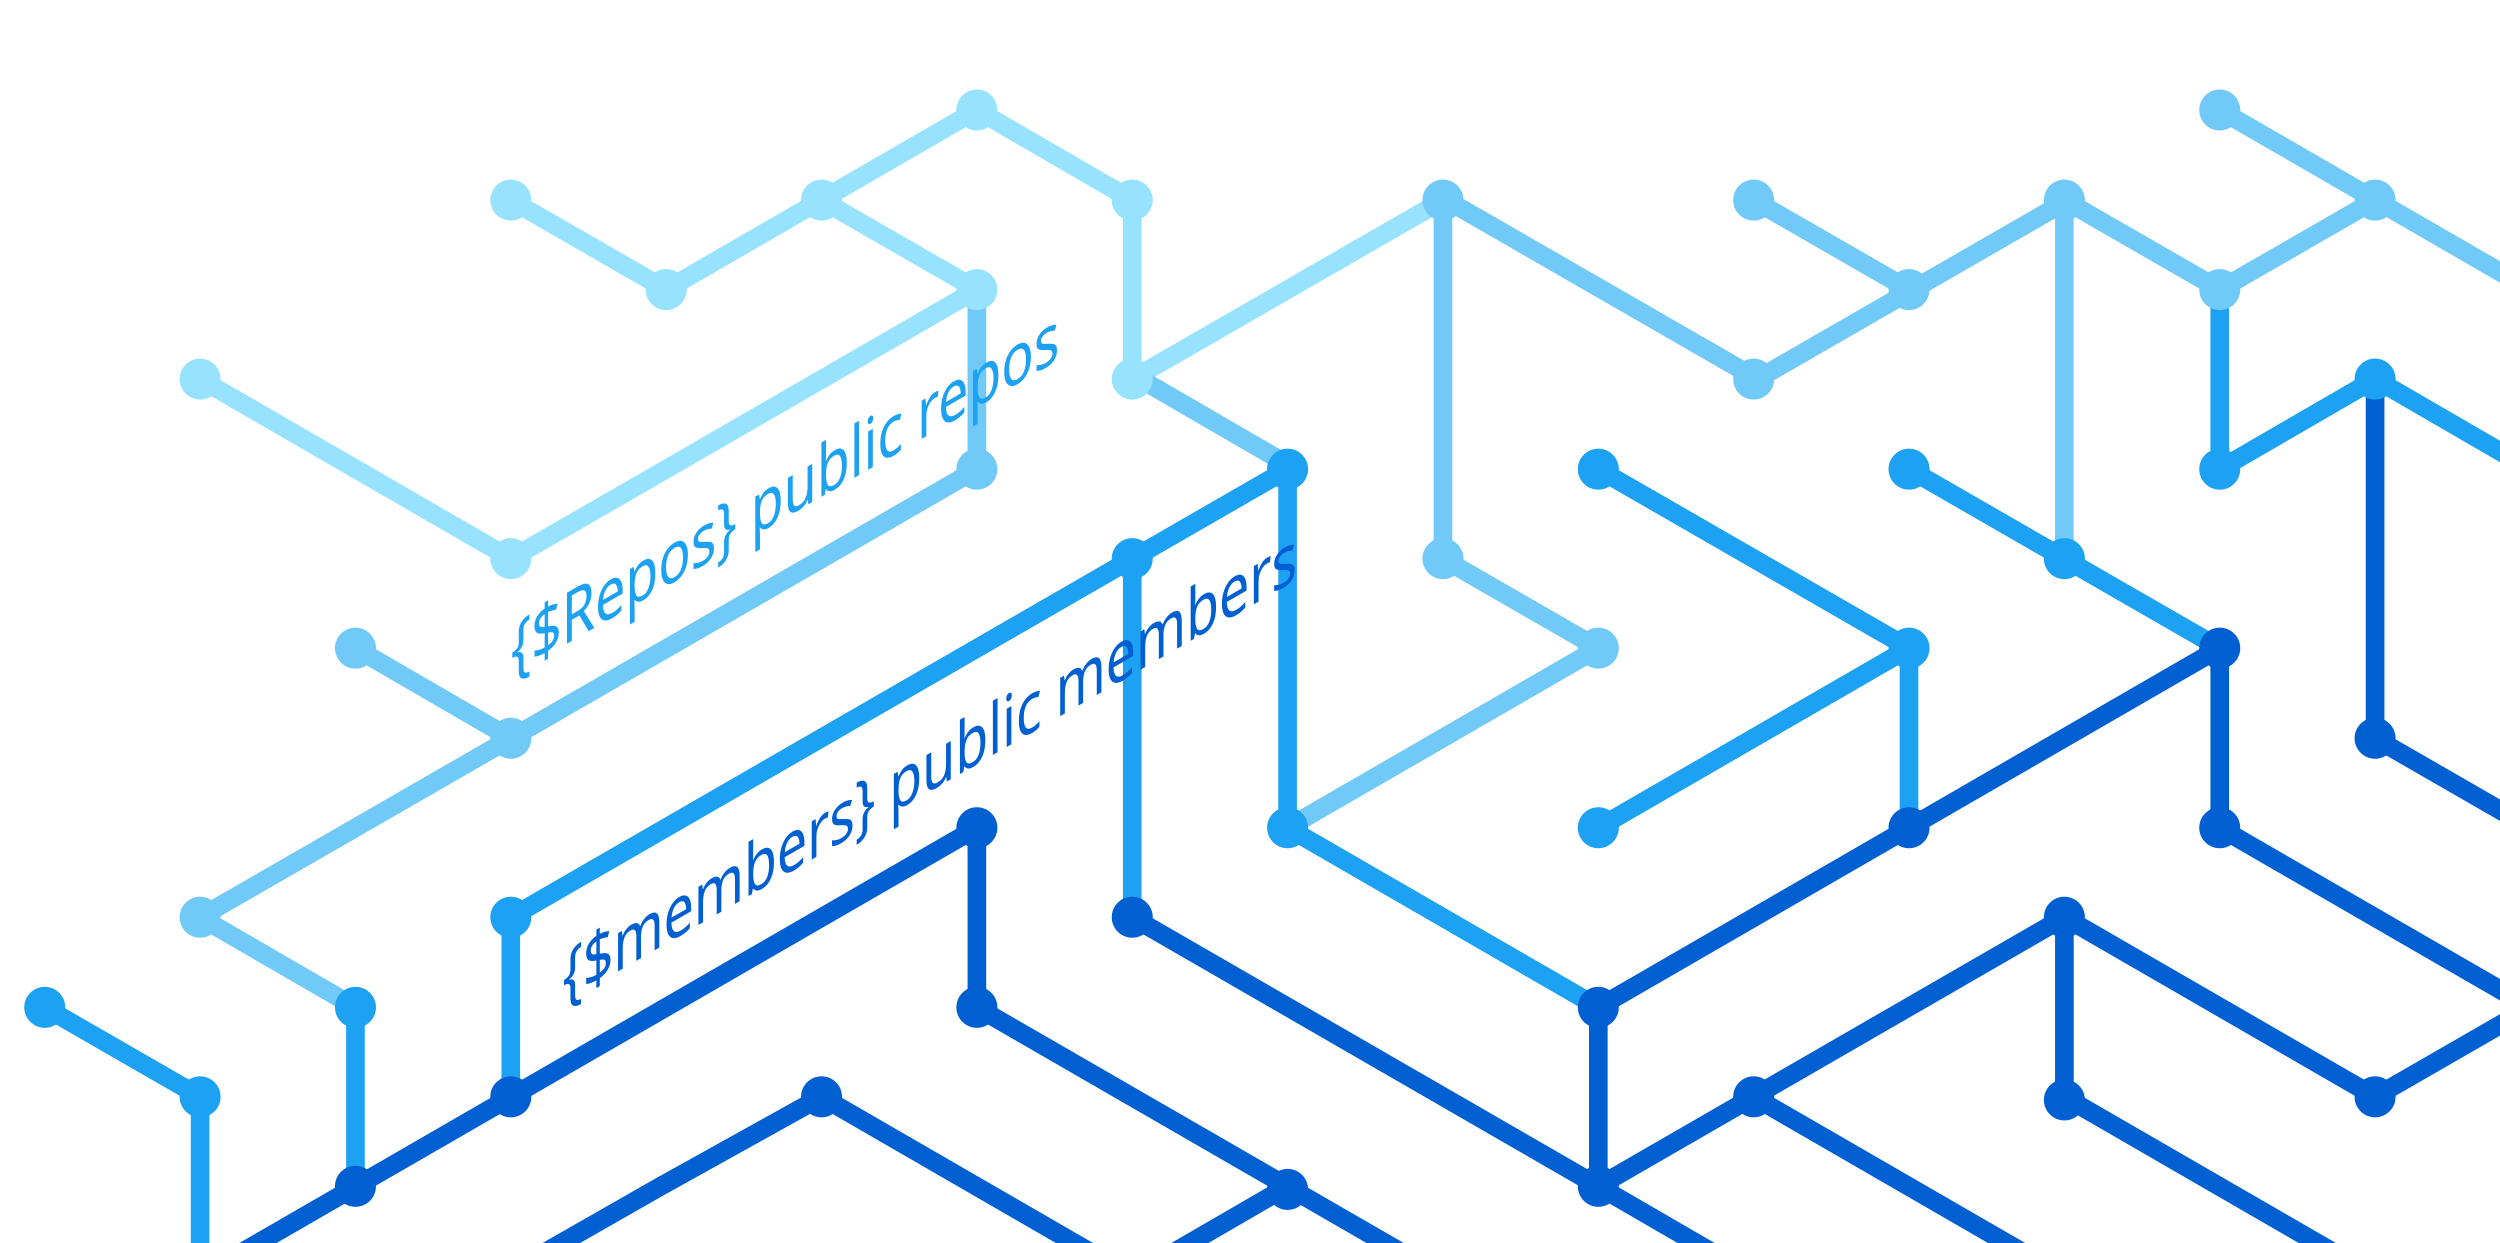
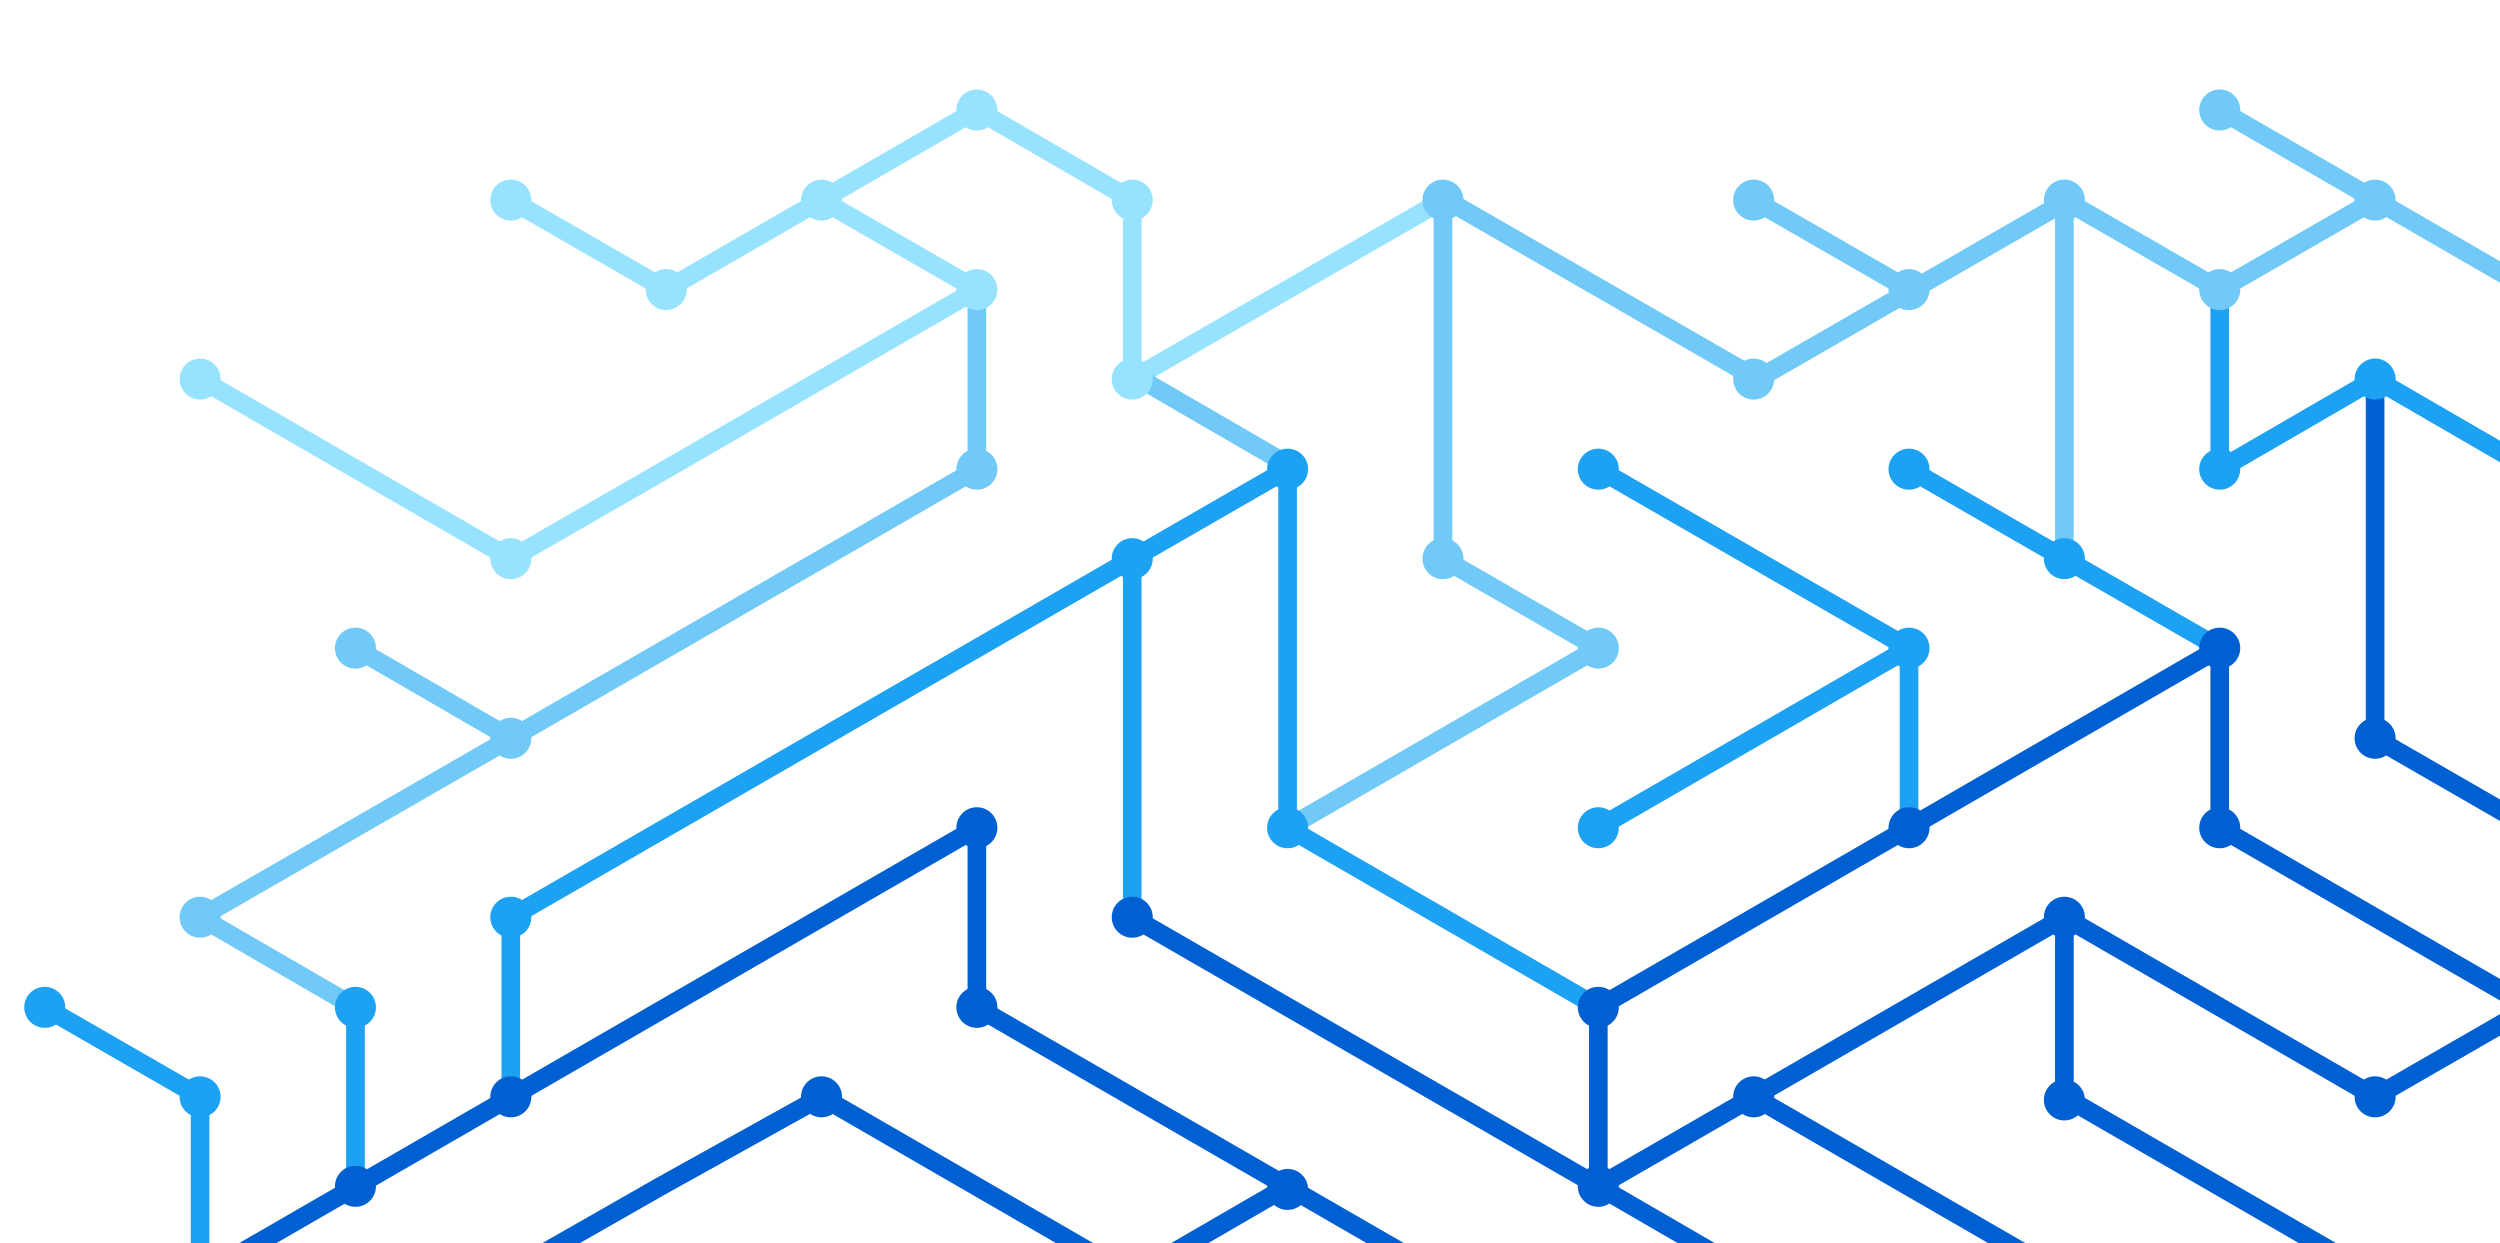
<svg xmlns="http://www.w3.org/2000/svg" version="1.1" x="0px" y="0px" viewBox="0 0 402.3 200" style="enable-background:new 0 0 402.3 200;" xml:space="preserve">
  <style type="text/css">
	.st0{display:none;}
	.st1{fill:none;stroke:#005FD1;stroke-width:3;stroke-miterlimit:10;}
	.st2{fill:none;stroke:#1DA1F2;stroke-width:3;stroke-miterlimit:10;}
	.st3{fill:none;stroke:#FBAD1B;stroke-width:3;stroke-miterlimit:10;}
	.st4{fill:none;stroke:#71C9F8;stroke-width:3;stroke-miterlimit:10;}
	.st5{fill:none;stroke:#199855;stroke-width:3;stroke-miterlimit:10;}
	.st6{fill:none;stroke:#000000;stroke-width:3;stroke-miterlimit:10;}
	.st7{fill:none;stroke:#97E3FF;stroke-width:3;stroke-miterlimit:10;}
	.st8{fill:none;stroke:#70C5DC;stroke-width:3;stroke-miterlimit:10;}
	.st9{fill:none;stroke:#DF235F;stroke-miterlimit:10;}
	.st10{fill:#1A5CA7;}
	.st11{fill:#1DA1F2;}
	.st12{fill:#97E3FF;}
	.st13{fill:#71C9F8;}
	.st14{fill:#005FD1;}
	.st15{font-family:'HelveticaNeue-Bold';}
	.st16{font-size:11.5px;}
</style>
  <g id="guides" class="st0">
</g>
  <g id="lines">
    <polyline class="st1" points="382.2,205.4 332.2,176.5 332.2,147.6  " />
    <polyline class="st1" points="357.2,104.3 357.2,133.2 407.2,162.1  " />
    <line class="st2" x1="307.2" y1="104.3" x2="257.2" y2="133.2" />
    <line class="st1" x1="332.2" y1="205.4" x2="282.2" y2="176.5" />
    <polyline class="st4" points="157.2,46.6 157.2,75.5 82.2,118.8 32.2,147.6 57.2,162.1  " />
    <polyline class="st2" points="82.2,176.5 82.2,147.6 182.2,89.9 182.2,147.6  " />
    <polyline class="st1" points="207.2,190.9 182.2,205.4 132.2,176.5 106.3,190.9 80.9,205.4  " />
    <polyline class="st1" points="32.2,205.4 157.2,133.2 157.2,162.1 232.2,205.4  " />
    <line class="st2" x1="307.2" y1="133.2" x2="307.2" y2="104.3" />
    <polyline class="st2" points="257.2,162.1 207.2,133.2 207.2,75.5 182.2,89.9  " />
    <polyline class="st7" points="32.2,61 82.2,89.9 107.2,75.5 157.2,46.6 132.2,32.2  " />
    <line class="st4" x1="57.2" y1="104.3" x2="82.2" y2="118.8" />
    <polyline class="st4" points="207.2,133.2 257.2,104.3 232.2,89.9 232.2,32.2  " />
    <polyline class="st1" points="407.2,162.1 382.2,176.5 332.2,147.6 257.2,190.9  " />
    <line class="st4" x1="282.2" y1="32.2" x2="307.2" y2="46.6" />
    <polyline class="st7" points="232.2,32.2 182.2,61 182.2,32.2 157.2,17.7 107.2,46.6 82.2,32.2  " />
    <line class="st1" x1="257.2" y1="162.1" x2="257.2" y2="190.9" />
    <line class="st1" x1="257.2" y1="190.9" x2="282.2" y2="205.4" />
    <line class="st2" x1="257.2" y1="75.5" x2="307.2" y2="104.3" />
    <line class="st4" x1="407.2" y1="46.6" x2="357.2" y2="17.7" />
    <polyline class="st2" points="307.2,75.5 332.2,89.9 357.2,104.3  " />
    <line class="st4" x1="332.2" y1="32.2" x2="332.2" y2="89.9" />
    <polyline class="st2" points="407.2,75.5 382.2,61 357.2,75.5 357.2,46.6  " />
    <polyline class="st1" points="382.2,61 382.2,118.8 407.2,133.2  " />
    <line class="st1" x1="257.2" y1="162.1" x2="357.2" y2="104.3" />
    <line class="st4" x1="183.5" y1="61" x2="208.5" y2="75.5" />
    <line class="st2" x1="57.2" y1="162.1" x2="57.2" y2="191.4" />
    <polyline class="st4" points="332.2,32.2 357.2,46.6 382.2,32.2  " />
    <polyline class="st4" points="332.8,32.2 282.8,61 232.8,32.2  " />
    <line class="st1" x1="182.2" y1="147.6" x2="257.2" y2="190.9" />
    <polyline class="st2" points="32.2,205.4 32.2,176.5 7.2,162.1  " />
  </g>
  <g id="circles">
    <circle class="st11" cx="32.2" cy="176.5" r="3.3" />
    <circle class="st12" cx="132.2" cy="32.2" r="3.3" />
    <circle class="st12" cx="107.2" cy="46.6" r="3.3" />
    <circle class="st12" cx="82.2" cy="32.2" r="3.3" />
    <circle class="st13" cx="232.2" cy="32.2" r="3.3" />
    <circle class="st12" cx="182.2" cy="61" r="3.3" />
    <circle class="st11" cx="182.2" cy="89.9" r="3.3" />
    <circle class="st12" cx="157.2" cy="46.6" r="3.3" />
    <circle class="st11" cx="207.2" cy="75.5" r="3.3" />
    <circle class="st13" cx="82.2" cy="118.8" r="3.3" />
    <circle class="st12" cx="32.2" cy="61" r="3.3" />
    <circle class="st13" cx="57.2" cy="104.3" r="3.3" />
    <circle class="st14" cx="82.2" cy="176.5" r="3.3" />
    <circle class="st14" cx="57.2" cy="190.9" r="3.3" />
    <circle class="st14" cx="207.2" cy="191.4" r="3.3" />
    <circle class="st11" cx="257.2" cy="133.2" r="3.3" />
    <circle class="st11" cx="257.2" cy="75.5" r="3.3" />
    <circle class="st13" cx="282.2" cy="32.2" r="3.3" />
    <circle class="st11" cx="307.2" cy="104.3" r="3.3" />
    <circle class="st13" cx="307.2" cy="46.6" r="3.3" />
    <circle class="st14" cx="257.2" cy="190.9" r="3.3" />
    <circle class="st11" cx="207.2" cy="133.2" r="3.3" />
    <circle class="st14" cx="257.2" cy="162.1" r="3.3" />
    <circle class="st14" cx="282.2" cy="176.5" r="3.3" />
    <circle class="st14" cx="307.2" cy="133.2" r="3.3" />
    <circle class="st13" cx="32.2" cy="147.6" r="3.3" />
    <circle class="st11" cx="82.2" cy="147.6" r="3.3" />
    <circle class="st14" cx="132.2" cy="176.5" r="3.3" />
    <circle class="st13" cx="232.2" cy="89.9" r="3.3" />
    <circle class="st13" cx="157.2" cy="75.5" r="3.3" />
    <circle class="st14" cx="182.2" cy="147.6" r="3.3" />
    <circle class="st14" cx="157.2" cy="133.2" r="3.3" />
    <circle class="st14" cx="157.2" cy="162.1" r="3.3" />
    <circle class="st13" cx="257.2" cy="104.3" r="3.3" />
    <circle class="st13" cx="282.2" cy="61" r="3.3" />
    <circle class="st12" cx="182.2" cy="32.2" r="3.3" />
    <circle class="st12" cx="157.2" cy="17.7" r="3.3" />
    <circle class="st12" cx="82.2" cy="89.9" r="3.3" />
    <circle class="st11" cx="57.2" cy="162.1" r="3.3" />
    <circle class="st14" cx="332.2" cy="147.6" r="3.3" />
    <circle class="st14" cx="332.2" cy="177" r="3.3" />
    <circle class="st14" cx="357.2" cy="104.3" r="3.3" />
    <circle class="st11" cx="307.2" cy="75.5" r="3.3" />
    <circle class="st14" cx="357.2" cy="133.2" r="3.3" />
    <circle class="st11" cx="332.2" cy="89.9" r="3.3" />
    <circle class="st13" cx="332.2" cy="32.2" r="3.3" />
    <circle class="st13" cx="357.2" cy="17.7" r="3.3" />
    <circle class="st13" cx="357.2" cy="46.6" r="3.3" />
    <circle class="st13" cx="382.2" cy="32.2" r="3.3" />
    <circle class="st11" cx="357.2" cy="75.5" r="3.3" />
    <circle class="st11" cx="382.2" cy="61" r="3.3" />
    <circle class="st14" cx="382.2" cy="118.8" r="3.3" />
    <circle class="st14" cx="382.2" cy="176.5" r="3.3" />
    <circle class="st11" cx="7.2" cy="162.1" r="3.3" />
  </g>
-   <g id="text">
-     <text transform="matrix(0.75 -0.433 0 1 90.5106 161.479)" class="st14 st15 st16">{$members} public members</text>
-     <text transform="matrix(0.75 -0.433 0 1 82.1912 108.8037)" class="st11 st15 st16">{$Repos} public repos</text>
-   </g>
</svg>
